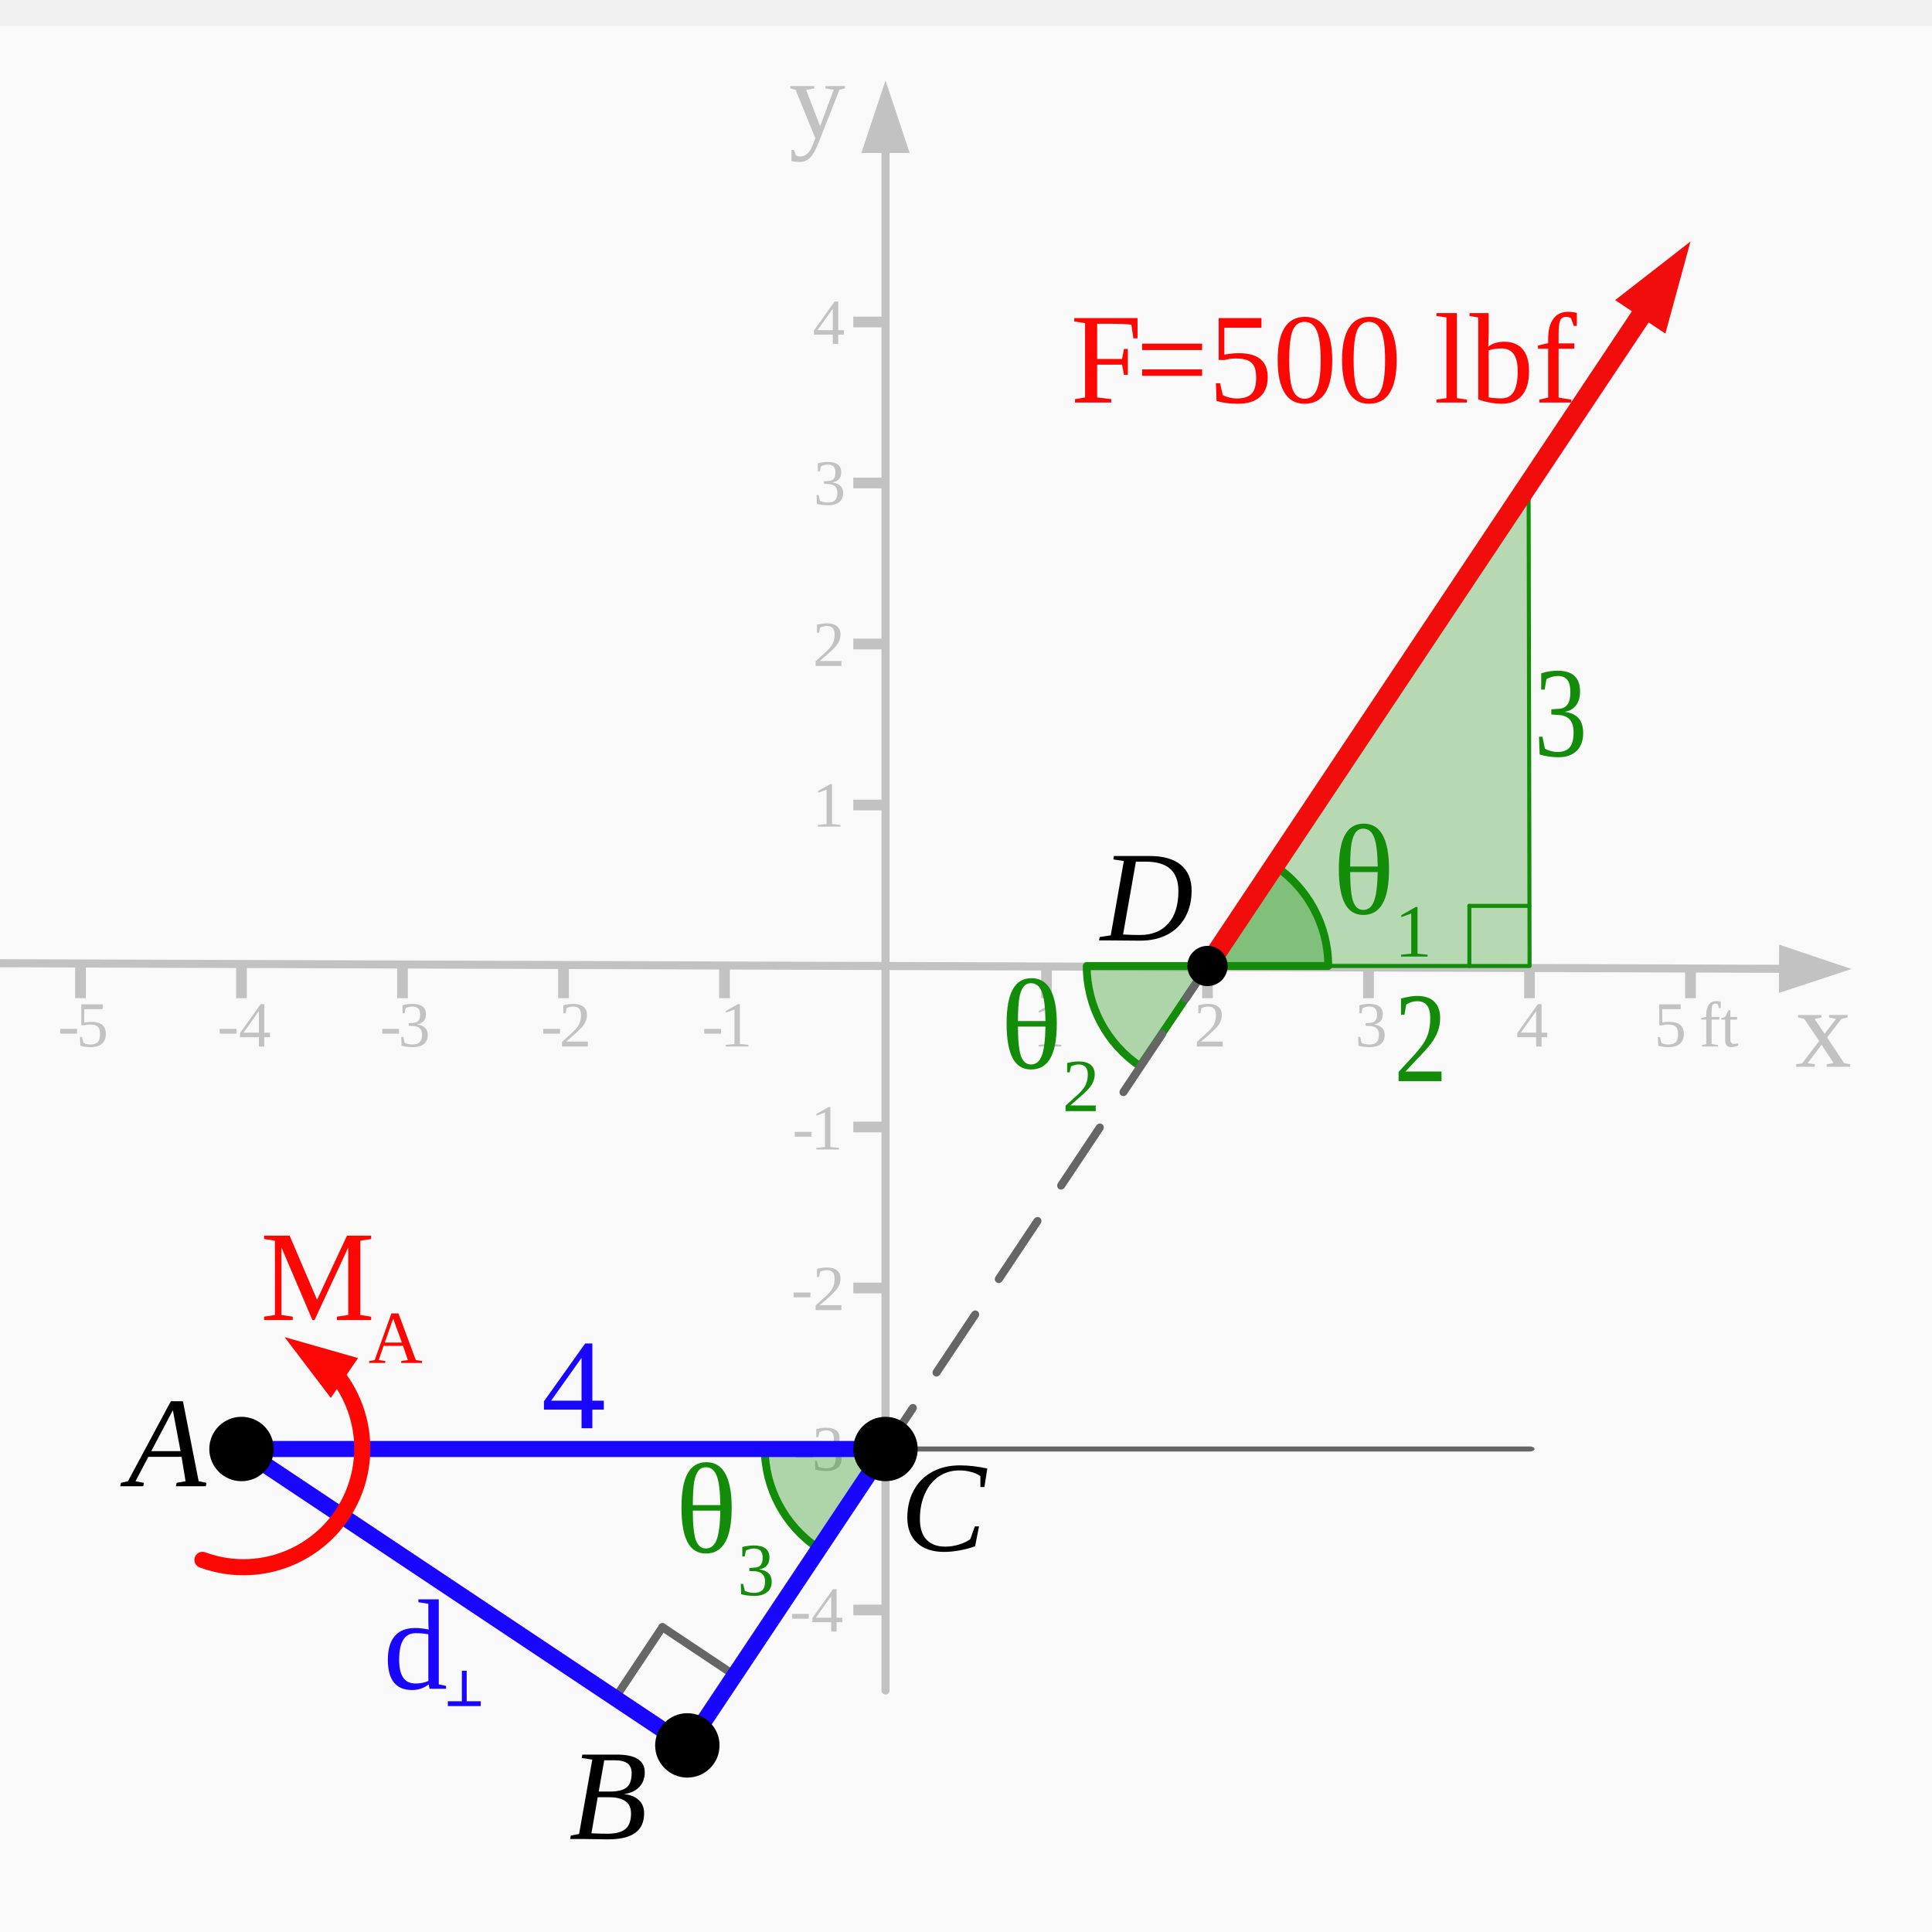
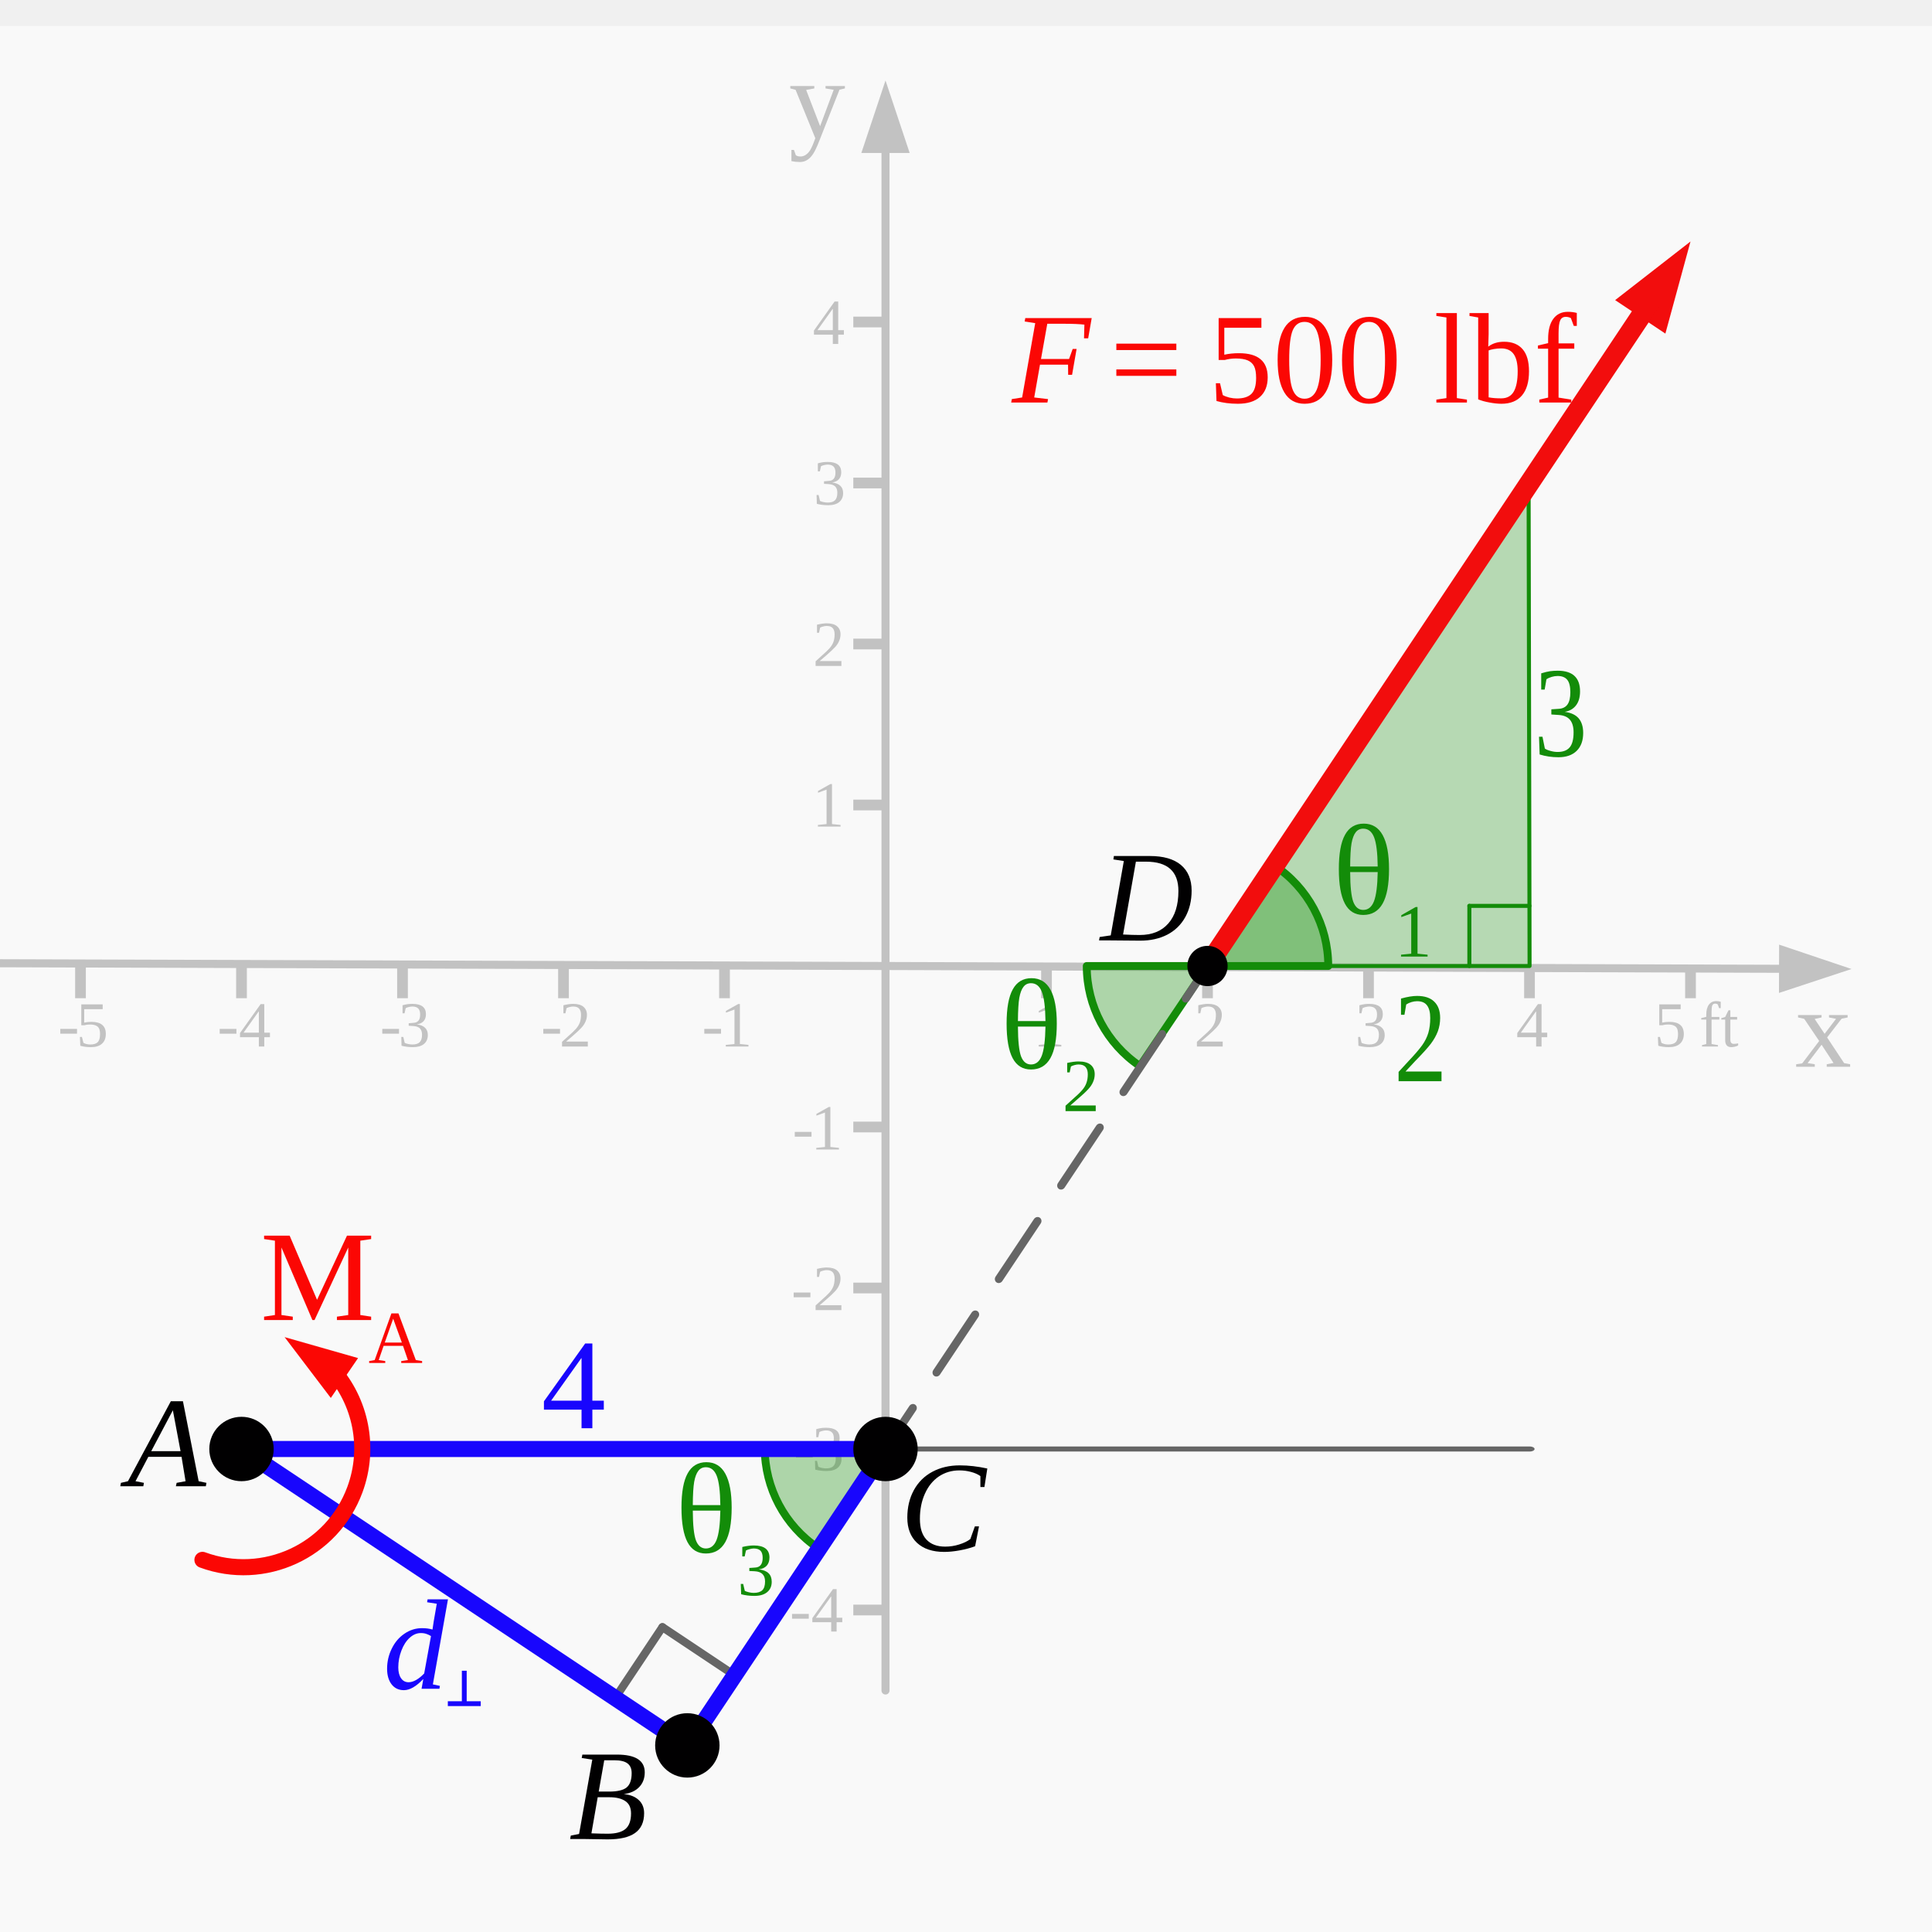
<svg xmlns="http://www.w3.org/2000/svg" width="100%" height="100%" viewBox="0 0 240 240" version="1.1" xml:space="preserve" style="fill-rule:evenodd;clip-rule:evenodd;stroke-linecap:round;stroke-linejoin:round;stroke-miterlimit:1.5;">
-   <g transform="matrix(1,0,0,1,-380,-20)">
-     <g transform="matrix(0.8,0,0,0.8,380,20)">
+   <g transform="matrix(1,0,0,1,-350,-20)">
+     <g transform="matrix(0.8,0,0,0.8,350,20)">
      <rect id="_2d-moment-dperp-cross-F" x="0" y="0" width="300" height="300" style="fill:none;" />
      <clipPath id="_clip1">
        <rect id="_2d-moment-dperp-cross-F1" x="0" y="0" width="300" height="300" />
      </clipPath>
      <g clip-path="url(#_clip1)">
        <g transform="matrix(1.25,0,0,1.25,-37.5,-25)">
          <g>
            <g transform="matrix(0.235482,-8.7062e-16,-1.14265e-15,0.617764,124.314,14.8931)">
              <g transform="matrix(4.24661,5.98478e-15,7.85474e-15,1.61874,-400.513,8.26677)">
                <path d="M113,19L110,10L107,19L113,19Z" style="fill:rgb(102,102,102);" />
                <path d="M110,17.2L110,210" style="fill:none;stroke:rgb(102,102,102);stroke-width:1px;" />
              </g>
            </g>
            <g transform="matrix(-0.451339,-0.00067331,0.000883181,0.308885,289.757,32.4904)">
              <g transform="matrix(-2.21564,-0.00482968,0.00633509,3.23747,575.448,-39.1828)">
                <path d="M220.991,123.346L230,120.374L221.009,117.346L220.991,123.346Z" style="fill:rgb(102,102,102);" />
                <path d="M222.8,120.352C183.84,120.23 -0,119.657 -0,119.657" style="fill:none;stroke:rgb(102,102,102);stroke-width:1px;" />
              </g>
            </g>
            <g transform="matrix(1,0,0,1,-1039.67,-177.206)">
              <g transform="matrix(14,0,0,14,1299.67,329.721)">
                            </g>
              <text x="1292.67px" y="329.721px" style="font-family:'TimesNewRomanPSMT', 'Times New Roman', serif;font-size:14px;fill:rgb(102,102,102);">x</text>
            </g>
            <g transform="matrix(1,0,0,1,-1151.67,-292.612)">
              <g transform="matrix(14,0,0,14,1286.67,329.721)">
                            </g>
              <text x="1279.67px" y="329.721px" style="font-family:'TimesNewRomanPSMT', 'Times New Roman', serif;font-size:14px;fill:rgb(102,102,102);">y</text>
            </g>
            <g transform="matrix(1,0,0,0.366516,10,90.5203)">
              <path d="M90,135L90,145.914" style="fill:none;stroke:rgb(102,102,102);stroke-width:1.33px;stroke-linecap:butt;" />
            </g>
            <g transform="matrix(1,0,0,0.366516,130,90.5203)">
              <path d="M90,135L90,145.914" style="fill:none;stroke:rgb(102,102,102);stroke-width:1.33px;stroke-linecap:butt;" />
            </g>
            <g transform="matrix(1,0,0,0.366516,-10,90.5203)">
              <path d="M90,135L90,145.914" style="fill:none;stroke:rgb(102,102,102);stroke-width:1.33px;stroke-linecap:butt;" />
            </g>
            <g transform="matrix(1,0,0,0.366516,110,90.5203)">
              <path d="M90,135L90,145.914" style="fill:none;stroke:rgb(102,102,102);stroke-width:1.33px;stroke-linecap:butt;" />
            </g>
            <g transform="matrix(1,0,0,0.366516,-30,90.5203)">
              <path d="M90,135L90,145.914" style="fill:none;stroke:rgb(102,102,102);stroke-width:1.33px;stroke-linecap:butt;" />
            </g>
            <g transform="matrix(1,0,0,0.366516,90,90.5203)">
              <path d="M90,135L90,145.914" style="fill:none;stroke:rgb(102,102,102);stroke-width:1.33px;stroke-linecap:butt;" />
            </g>
            <g transform="matrix(1,0,0,0.366516,-50,90.5203)">
              <path d="M90,135L90,145.914" style="fill:none;stroke:rgb(102,102,102);stroke-width:1.33px;stroke-linecap:butt;" />
            </g>
            <g transform="matrix(1,0,0,0.366516,70,90.5203)">
              <path d="M90,135L90,145.914" style="fill:none;stroke:rgb(102,102,102);stroke-width:1.33px;stroke-linecap:butt;" />
            </g>
            <g transform="matrix(1,0,0,0.366516,30,90.5203)">
              <path d="M90,135L90,145.914" style="fill:none;stroke:rgb(102,102,102);stroke-width:1.33px;stroke-linecap:butt;" />
            </g>
            <g transform="matrix(6.12323e-17,-1,0.366516,2.24427e-17,86.5203,150)">
              <path d="M90,135L90,145.914" style="fill:none;stroke:rgb(102,102,102);stroke-width:1.33px;stroke-linecap:butt;" />
            </g>
            <g transform="matrix(6.12323e-17,-1,0.366516,2.24427e-17,86.5203,250)">
              <path d="M90,135L90,145.914" style="fill:none;stroke:rgb(102,102,102);stroke-width:1.33px;stroke-linecap:butt;" />
            </g>
            <g transform="matrix(6.12323e-17,-1,0.366516,2.24427e-17,86.5203,170)">
              <path d="M90,135L90,145.914" style="fill:none;stroke:rgb(102,102,102);stroke-width:1.33px;stroke-linecap:butt;" />
            </g>
            <g transform="matrix(6.12323e-17,-1,0.366516,2.24427e-17,86.5203,270)">
              <path d="M90,135L90,145.914" style="fill:none;stroke:rgb(102,102,102);stroke-width:1.33px;stroke-linecap:butt;" />
            </g>
            <g transform="matrix(6.12323e-17,-1,0.366516,2.24427e-17,86.5203,190)">
              <path d="M90,135L90,145.914" style="fill:none;stroke:rgb(102,102,102);stroke-width:1.33px;stroke-linecap:butt;" />
            </g>
            <g transform="matrix(6.12323e-17,-1,0.366516,2.24427e-17,86.5203,290)">
              <path d="M90,135L90,145.914" style="fill:none;stroke:rgb(102,102,102);stroke-width:1.33px;stroke-linecap:butt;" />
            </g>
            <g transform="matrix(6.12323e-17,-1,0.366516,2.24427e-17,86.5203,210)">
              <path d="M90,135L90,145.914" style="fill:none;stroke:rgb(102,102,102);stroke-width:1.33px;stroke-linecap:butt;" />
            </g>
            <g transform="matrix(6.12323e-17,-1,0.366516,2.24427e-17,86.5203,310)">
              <path d="M90,135L90,145.914" style="fill:none;stroke:rgb(102,102,102);stroke-width:1.33px;stroke-linecap:butt;" />
            </g>
            <g transform="matrix(1,0,0,0.366516,150,90.5203)">
              <path d="M90,135L90,145.914" style="fill:none;stroke:rgb(102,102,102);stroke-width:1.33px;stroke-linecap:butt;" />
            </g>
            <g transform="matrix(1,0,0,1,22.06,-19.9792)">
              <g transform="matrix(8,0,0,8,101.398,169.979)">
                            </g>
              <text x="95.134px" y="169.979px" style="font-family:'TimesNewRomanPSMT', 'Times New Roman', serif;font-size:8px;fill:rgb(102,102,102);">-<tspan x="97.398px " y="169.979px ">1</tspan>
              </text>
            </g>
            <g transform="matrix(1,0,0,1,142.06,-19.9792)">
              <g transform="matrix(8,0,0,8,103.11,169.979)">
                            </g>
              <text x="93.423px" y="169.979px" style="font-family:'TimesNewRomanPSMT', 'Times New Roman', serif;font-size:8px;fill:rgb(102,102,102);">5<tspan x="97.023px 98.623px 100.887px " y="169.979px 169.979px 169.979px "> ft</tspan>
              </text>
            </g>
            <g transform="matrix(1,0,0,1,2.06,-19.9792)">
              <g transform="matrix(8,0,0,8,101.398,169.979)">
                            </g>
              <text x="95.134px" y="169.979px" style="font-family:'TimesNewRomanPSMT', 'Times New Roman', serif;font-size:8px;fill:rgb(102,102,102);">-<tspan x="97.398px " y="169.979px ">2</tspan>
              </text>
            </g>
            <g transform="matrix(1,0,0,1,122.06,-19.9792)">
              <g transform="matrix(8,0,0,8,100.266,169.979)">
                            </g>
              <text x="96.266px" y="169.979px" style="font-family:'TimesNewRomanPSMT', 'Times New Roman', serif;font-size:8px;fill:rgb(102,102,102);">4</text>
            </g>
            <g transform="matrix(1,-2.44929e-16,2.44929e-16,1,34.69,-107.253)">
              <g transform="matrix(8,0,0,8,100.266,169.979)">
                            </g>
              <text x="96.266px" y="169.979px" style="font-family:'TimesNewRomanPSMT', 'Times New Roman', serif;font-size:8px;fill:rgb(102,102,102);">4</text>
            </g>
            <g transform="matrix(1,-2.44929e-16,2.44929e-16,1,34.69,52.6951)">
              <g transform="matrix(8,0,0,8,100.066,169.979)">
                            </g>
              <text x="93.402px" y="169.979px" style="font-family:'TimesNewRomanPSMT', 'Times New Roman', serif;font-size:8px;fill:rgb(102,102,102);">-4</text>
            </g>
            <g transform="matrix(1,0,0,1,-17.94,-19.9792)">
              <g transform="matrix(8,0,0,8,101.398,169.979)">
                            </g>
              <text x="95.134px" y="169.979px" style="font-family:'TimesNewRomanPSMT', 'Times New Roman', serif;font-size:8px;fill:rgb(102,102,102);">-<tspan x="97.398px " y="169.979px ">3</tspan>
              </text>
            </g>
            <g transform="matrix(1,0,0,1,102.06,-19.9792)">
              <g transform="matrix(8,0,0,8,100.266,169.979)">
                            </g>
              <text x="96.266px" y="169.979px" style="font-family:'TimesNewRomanPSMT', 'Times New Roman', serif;font-size:8px;fill:rgb(102,102,102);">3</text>
            </g>
            <g transform="matrix(1,-2.44929e-16,2.44929e-16,1,34.7837,-87.2995)">
              <g transform="matrix(8,0,0,8,100.266,169.979)">
                            </g>
              <text x="96.266px" y="169.979px" style="font-family:'TimesNewRomanPSMT', 'Times New Roman', serif;font-size:8px;fill:rgb(102,102,102);">3</text>
            </g>
            <g transform="matrix(1,-2.44929e-16,2.44929e-16,1,34.7837,32.677)">
              <g transform="matrix(8,0,0,8,100.066,169.979)">
                            </g>
              <text x="93.802px" y="169.979px" style="font-family:'TimesNewRomanPSMT', 'Times New Roman', serif;font-size:8px;fill:rgb(102,102,102);">-<tspan x="96.066px " y="169.979px ">3</tspan>
              </text>
            </g>
            <g transform="matrix(1,0,0,1,-37.94,-19.9792)">
              <g transform="matrix(8,0,0,8,101.598,169.979)">
                            </g>
              <text x="94.934px" y="169.979px" style="font-family:'TimesNewRomanPSMT', 'Times New Roman', serif;font-size:8px;fill:rgb(102,102,102);">-4</text>
            </g>
            <g transform="matrix(1,0,0,1,82.06,-19.9792)">
              <g transform="matrix(8,0,0,8,100.266,169.979)">
                            </g>
              <text x="96.266px" y="169.979px" style="font-family:'TimesNewRomanPSMT', 'Times New Roman', serif;font-size:8px;fill:rgb(102,102,102);">2</text>
            </g>
            <g transform="matrix(1,-2.44929e-16,2.44929e-16,1,34.6939,-67.2526)">
              <g transform="matrix(8,0,0,8,100.266,169.979)">
                            </g>
              <text x="96.266px" y="169.979px" style="font-family:'TimesNewRomanPSMT', 'Times New Roman', serif;font-size:8px;fill:rgb(102,102,102);">2</text>
            </g>
            <g transform="matrix(1,-2.44929e-16,2.44929e-16,1,34.6939,12.7682)">
              <g transform="matrix(8,0,0,8,100.266,169.979)">
                            </g>
              <text x="93.602px" y="169.979px" style="font-family:'TimesNewRomanPSMT', 'Times New Roman', serif;font-size:8px;fill:rgb(102,102,102);">-2</text>
            </g>
            <g transform="matrix(1,0,0,1,-57.94,-19.9792)">
              <g transform="matrix(8,0,0,8,101.398,169.979)">
                            </g>
              <text x="95.134px" y="169.979px" style="font-family:'TimesNewRomanPSMT', 'Times New Roman', serif;font-size:8px;fill:rgb(102,102,102);">-<tspan x="97.398px " y="169.979px ">5</tspan>
              </text>
            </g>
            <g transform="matrix(1,0,0,1,62.06,-19.9792)">
              <g transform="matrix(8,0,0,8,100.266,169.979)">
                            </g>
              <text x="96.266px" y="169.979px" style="font-family:'TimesNewRomanPSMT', 'Times New Roman', serif;font-size:8px;fill:rgb(102,102,102);">1</text>
            </g>
            <g transform="matrix(1,-2.44929e-16,2.44929e-16,1,34.6333,-47.2995)">
              <g transform="matrix(8,0,0,8,100.266,169.979)">
                            </g>
              <text x="96.266px" y="169.979px" style="font-family:'TimesNewRomanPSMT', 'Times New Roman', serif;font-size:8px;fill:rgb(102,102,102);">1</text>
            </g>
            <g transform="matrix(1,-2.44929e-16,2.44929e-16,1,34.6333,-7.18489)">
              <g transform="matrix(8,0,0,8,100.066,169.979)">
                            </g>
              <text x="93.802px" y="169.979px" style="font-family:'TimesNewRomanPSMT', 'Times New Roman', serif;font-size:8px;fill:rgb(102,102,102);">-<tspan x="96.066px " y="169.979px ">1</tspan>
              </text>
            </g>
          </g>
        </g>
        <g transform="matrix(1.55951,0,0,2.05311,-1492.3,-2932.36)">
          <rect x="947.284" y="1430.22" width="210" height="144.162" style="fill:white;fill-opacity:0.6;" />
        </g>
        <g transform="matrix(1.25,0,0,1.25,-35.1865,-33.7178)">
          <g transform="matrix(1,0,0,1,-348.726,0.608385)">
            <g transform="matrix(16,0,0,16,432.477,236.151)">
                        </g>
-             <text x="424.477px" y="236.151px" style="font-family:'TimesNewRomanPSMT', 'Times New Roman', serif;font-size:16px;fill:rgb(24,6,253);">d</text>
+             <text x="424.477px" y="236.151px" style="font-family:'TimesNewRomanPS-ItalicMT', 'Times New Roman', serif;font-style:italic;font-size:16px;fill:rgb(24,6,253);">d</text>
          </g>
          <g transform="matrix(1,0,0,1,-350,0)">
            <path d="M435.823,234.522L435.823,238.609" style="fill:none;stroke:rgb(24,6,253);stroke-width:0.6px;stroke-linecap:butt;" />
          </g>
          <g transform="matrix(6.12323e-17,1,-1,6.12323e-17,322.389,-197.214)">
            <path d="M435.823,234.522L435.823,238.609" style="fill:none;stroke:rgb(24,6,253);stroke-width:0.6px;stroke-linecap:butt;" />
          </g>
        </g>
        <g transform="matrix(1.25,0,0,1.25,-486.226,-32.458)">
          <path d="M465.385,236.923L471.269,228.097" style="fill:none;stroke:rgb(102,102,102);stroke-width:1px;" />
        </g>
        <g transform="matrix(7.65404e-17,-1.25,1.25,7.65404e-17,-182.261,841.749)">
          <path d="M465.385,236.923L471.269,228.097" style="fill:none;stroke:rgb(102,102,102);stroke-width:1px;" />
        </g>
        <g transform="matrix(0.221893,-1.10207,0.91716,-0.221893,-139.275,886.317)">
          <path d="M530,140L590,50" style="fill:none;stroke:rgb(24,6,253);stroke-width:2.02px;" />
        </g>
        <g transform="matrix(1.25,0,0,1.25,-33.6063,-38.796)">
          <g transform="matrix(16,0,0,16,52.4785,215.664)">
                    </g>
          <text x="42.705px" y="215.664px" style="font-family:'TimesNewRomanPS-ItalicMT', 'Times New Roman', serif;font-style:italic;font-size:16px;fill:rgb(1,0,1);">A</text>
        </g>
        <g transform="matrix(-2.49235,5.00531e-18,5.00531e-18,-2.45148,2774.15,4829.98)">
          <path d="M1037.83,1909.04L1017.77,1909.04L1017.83,1939.64L1037.83,1909.04Z" style="fill:rgb(19,140,9);fill-opacity:0.29;stroke:rgb(19,140,9);stroke-width:0.25px;" />
        </g>
        <g transform="matrix(1.25,0,0,1.25,34.9596,15.9789)">
          <g transform="matrix(16,0,0,16,52.4785,215.664)">
                    </g>
          <text x="42.705px" y="215.664px" style="font-family:'TimesNewRomanPS-ItalicMT', 'Times New Roman', serif;font-style:italic;font-size:16px;fill:rgb(1,0,1);">B</text>
        </g>
        <g transform="matrix(1.25,0,0,1.25,87.5135,-28.796)">
          <g transform="matrix(16,0,0,16,52.4785,215.664)">
                    </g>
          <text x="41.807px" y="215.664px" style="font-family:'TimesNewRomanPS-ItalicMT', 'Times New Roman', serif;font-style:italic;font-size:16px;fill:rgb(1,0,1);">C</text>
        </g>
        <g transform="matrix(0.47321,0,0,0.47321,-181.625,31.6974)">
          <path d="M819.667,250C819.667,236.677 812.971,224.247 801.847,216.916L780.044,250L819.667,250Z" style="fill:rgb(19,140,9);fill-opacity:0.33;stroke:rgb(19,140,9);stroke-width:2.58px;" />
        </g>
        <g transform="matrix(0.47321,0,0,0.47321,-181.625,31.6974)">
          <path d="M740.421,250C740.421,263.181 746.976,275.5 757.908,282.863L780.044,250L740.421,250Z" style="fill:rgb(19,140,9);fill-opacity:0.33;stroke:rgb(19,140,9);stroke-width:2.58px;" />
        </g>
        <g transform="matrix(0.47321,0,0,0.47321,-231.625,106.525)">
          <path d="M740.421,250C740.421,263.181 746.976,275.5 757.908,282.863L780.044,250L740.421,250Z" style="fill:rgb(19,140,9);fill-opacity:0.33;stroke:rgb(19,140,9);stroke-width:2.58px;" />
        </g>
        <g transform="matrix(1.27959,-0.0443787,-0.0443787,1.31657,-565.237,110.355)">
          <path d="M530,140L590,50" style="fill:none;stroke:rgb(102,102,102);stroke-width:1px;stroke-dasharray:7.98,4.98,0,0,0,0;" />
        </g>
        <g transform="matrix(1.02318,0.340237,0.340237,0.739645,-483.185,-12.7219)">
          <path d="M530,140L590,50" style="fill:none;stroke:rgb(24,6,253);stroke-width:2.03px;" />
        </g>
        <g transform="matrix(1.25,0,0,1.25,119.736,-123.553)">
          <g transform="matrix(16,0,0,16,52.4785,215.664)">
                    </g>
          <text x="40.924px" y="215.664px" style="font-family:'TimesNewRomanPS-ItalicMT', 'Times New Roman', serif;font-style:italic;font-size:16px;fill:rgb(1,0,1);">D</text>
        </g>
        <g transform="matrix(0.42486,-0.242777,-1.15385,2.98077,183.062,-75.1726)">
          <g transform="matrix(3.77778,0.307692,1.46237,0.538462,-465.311,-12.6794)">
            <path d="M206.88,41.441L210,30L200.639,37.28L206.88,41.441Z" style="fill:rgb(242,13,13);" />
            <path d="M205.008,37.488C190.605,59.093 150,120 150,120" style="fill:none;stroke:rgb(242,13,13);stroke-width:2.5px;" />
          </g>
        </g>
        <g transform="matrix(0.140261,0,0,0.140261,-73.3675,250.458)">
          <circle cx="1284.02" cy="146.636" r="35.648" style="fill:rgb(1,0,1);" />
        </g>
        <g transform="matrix(2.5,-4.44089e-16,-4.44089e-16,1.25,-987.5,-25)">
          <path d="M410,200L490,200" style="fill:none;stroke:rgb(102,102,102);stroke-width:0.63px;" />
        </g>
        <g transform="matrix(1.25,4.25245e-30,1.72563e-30,1.25,-475,-25)">
          <path d="M410,200L490,200" style="fill:none;stroke:rgb(24,6,253);stroke-width:2px;" />
        </g>
        <g transform="matrix(0.140261,0,0,0.140261,-42.5983,204.433)">
          <circle cx="1284.02" cy="146.636" r="35.648" style="fill:rgb(1,0,1);" />
        </g>
        <g transform="matrix(0.0876634,0,0,0.0876634,74.9386,137.145)">
          <circle cx="1284.02" cy="146.636" r="35.648" style="fill:rgb(1,0,1);" />
        </g>
        <g transform="matrix(0.140261,0,0,0.140261,-142.598,204.433)">
          <circle cx="1284.02" cy="146.636" r="35.648" style="fill:rgb(1,0,1);" />
        </g>
        <g transform="matrix(1.25,0,0,1.25,110.504,-174.355)">
+           <text x="37.305px" y="189.484px" style="font-family:'TimesNewRomanPS-ItalicMT', 'Times New Roman', serif;font-style:italic;font-size:16px;fill:rgb(251,7,4);">F</text>
          <g transform="matrix(16,0,0,16,101.875,189.484)">
                    </g>
-           <text x="44.58px" y="189.484px" style="font-family:'TimesNewRomanPSMT', 'Times New Roman', serif;font-size:16px;fill:rgb(251,7,4);">F<tspan x="52.678px 60.901px 68.101px 75.301px 82.501px 85.701px 89.347px 96.547px " y="189.484px 189.484px 189.484px 189.484px 189.484px 189.484px 189.484px 189.484px ">=500 lbf</tspan>
+           <text x="49.478px" y="189.484px" style="font-family:'TimesNewRomanPSMT', 'Times New Roman', serif;font-size:16px;fill:rgb(251,7,4);">=<tspan x="57.701px 60.901px 68.101px 75.301px 82.501px 85.701px 89.347px 96.547px " y="189.484px 189.484px 189.484px 189.484px 189.484px 189.484px 189.484px 189.484px "> 500 lbf</tspan>
          </text>
        </g>
        <g transform="matrix(1.25,0,0,1.25,-1034.43,-2204.66)">
          <g transform="matrix(0.830053,0,0,1,170.066,0)">
            <g transform="matrix(16,0,0,16,1008.7,1898.04)">
                        </g>
            <text x="1000.7px" y="1898.04px" style="font-family:'TimesNewRomanPSMT', 'Times New Roman', serif;font-size:16px;fill:rgb(19,140,9);">2</text>
          </g>
        </g>
        <g transform="matrix(1.25,0,0,1.25,-1012.69,-2255.16)">
          <g transform="matrix(0.830053,0,0,1,170.066,0)">
            <g transform="matrix(16,0,0,16,1008.7,1898.04)">
                        </g>
            <text x="1000.7px" y="1898.04px" style="font-family:'TimesNewRomanPSMT', 'Times New Roman', serif;font-size:16px;fill:rgb(19,140,9);">3</text>
          </g>
        </g>
        <g transform="matrix(1.25,0,0,1.25,-828.707,-150.031)">
          <text x="828.532px" y="233.529px" style="font-family:'TimesNewRomanPSMT', 'Times New Roman', serif;font-size:16px;fill:rgb(19,140,9);">θ</text>
          <g transform="matrix(9.328,0,0,9.328,840.86,238.857)">
                    </g>
          <text x="836.196px" y="238.857px" style="font-family:'TimesNewRomanPSMT', 'Times New Roman', serif;font-size:9.328px;fill:rgb(19,140,9);">1</text>
        </g>
        <g transform="matrix(1.25,0,0,1.25,-880.296,-126.034)">
          <text x="828.532px" y="233.529px" style="font-family:'TimesNewRomanPSMT', 'Times New Roman', serif;font-size:16px;fill:rgb(19,140,9);">θ</text>
          <g transform="matrix(9.328,0,0,9.328,840.86,238.857)">
                    </g>
          <text x="836.196px" y="238.857px" style="font-family:'TimesNewRomanPSMT', 'Times New Roman', serif;font-size:9.328px;fill:rgb(19,140,9);">2</text>
        </g>
        <g transform="matrix(1.25,0,0,1.25,-930.782,-50.8762)">
          <text x="828.532px" y="233.529px" style="font-family:'TimesNewRomanPSMT', 'Times New Roman', serif;font-size:16px;fill:rgb(19,140,9);">θ</text>
          <g transform="matrix(9.328,0,0,9.328,840.86,238.857)">
                    </g>
          <text x="836.196px" y="238.857px" style="font-family:'TimesNewRomanPSMT', 'Times New Roman', serif;font-size:9.328px;fill:rgb(19,140,9);">3</text>
        </g>
        <g transform="matrix(1.25,0,0,1.25,-462.442,-20.2505)">
          <g transform="matrix(16,0,0,16,445.211,193.622)">
                    </g>
          <text x="437.211px" y="193.622px" style="font-family:'TimesNewRomanPSMT', 'Times New Roman', serif;font-size:16px;fill:rgb(24,6,253);">4</text>
        </g>
        <g transform="matrix(1.25,0,0,1.25,-475,-34.338)">
          <path d="M570,140L562.53,140" style="fill:none;stroke:rgb(19,140,9);stroke-width:0.5px;" />
        </g>
        <g transform="matrix(7.65404e-17,1.25,-1.25,7.65404e-17,403.162,-562.5)">
          <path d="M570,140L562.53,140" style="fill:none;stroke:rgb(19,140,9);stroke-width:0.5px;" />
        </g>
        <g transform="matrix(0.425323,-1.15293,1.15293,0.425323,-1256.77,1914.73)">
          <g transform="matrix(0.352056,0.954321,-0.954321,0.352056,1815.78,420.217)">
            <path d="M41.09,173.665L35.353,166.11L44.476,168.712L41.09,173.665Z" style="fill:rgb(251,7,4);" />
            <path d="M25.146,193.78C32.781,196.597 41.268,192.684 44.085,185.049C46.029,179.778 44.772,174.108 41.297,170.173" style="fill:none;stroke:rgb(251,7,4);stroke-width:2px;" />
          </g>
        </g>
        <g transform="matrix(1.25,0,0,1.25,-447.336,-23.8211)">
          <text x="390.207px" y="183.039px" style="font-family:'TimesNewRomanPSMT', 'Times New Roman', serif;font-size:16px;fill:rgb(251,7,4);">M</text>
          <g transform="matrix(9.328,0,0,9.328,410.37,188.367)">
                    </g>
          <text x="403.633px" y="188.367px" style="font-family:'TimesNewRomanPSMT', 'Times New Roman', serif;font-size:9.328px;fill:rgb(251,7,4);">A</text>
        </g>
      </g>
    </g>
  </g>
</svg>
